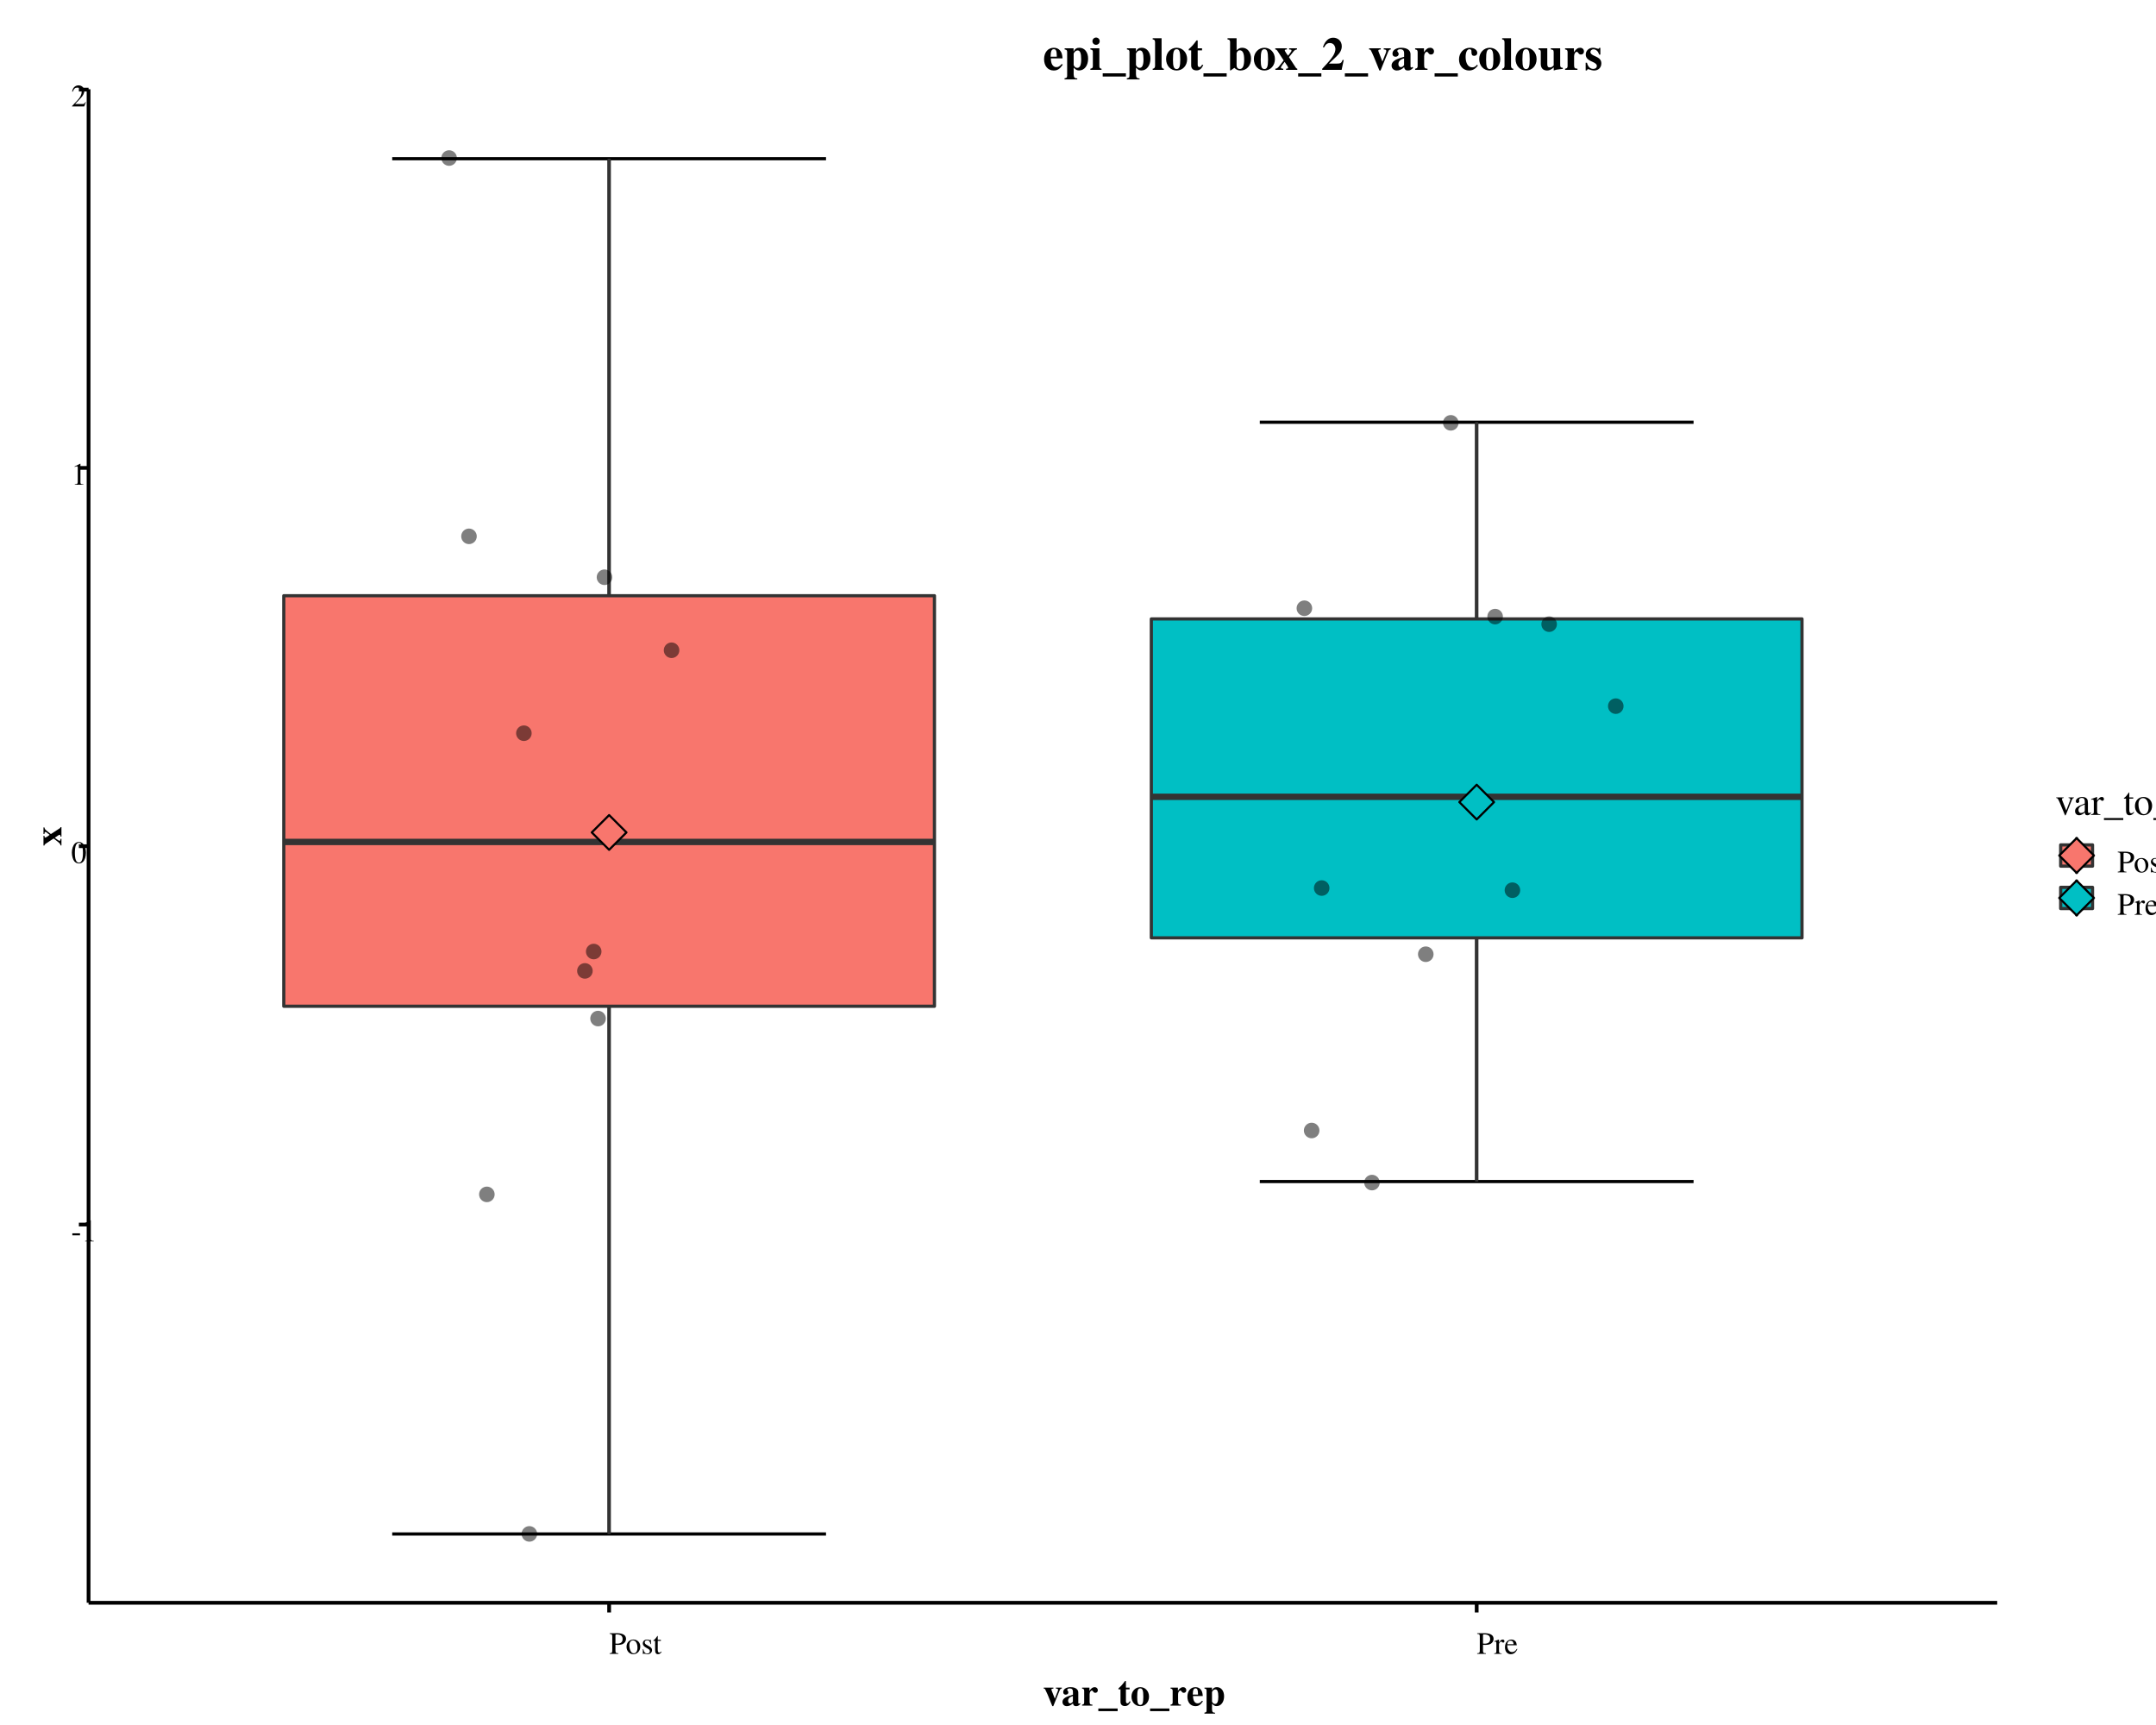
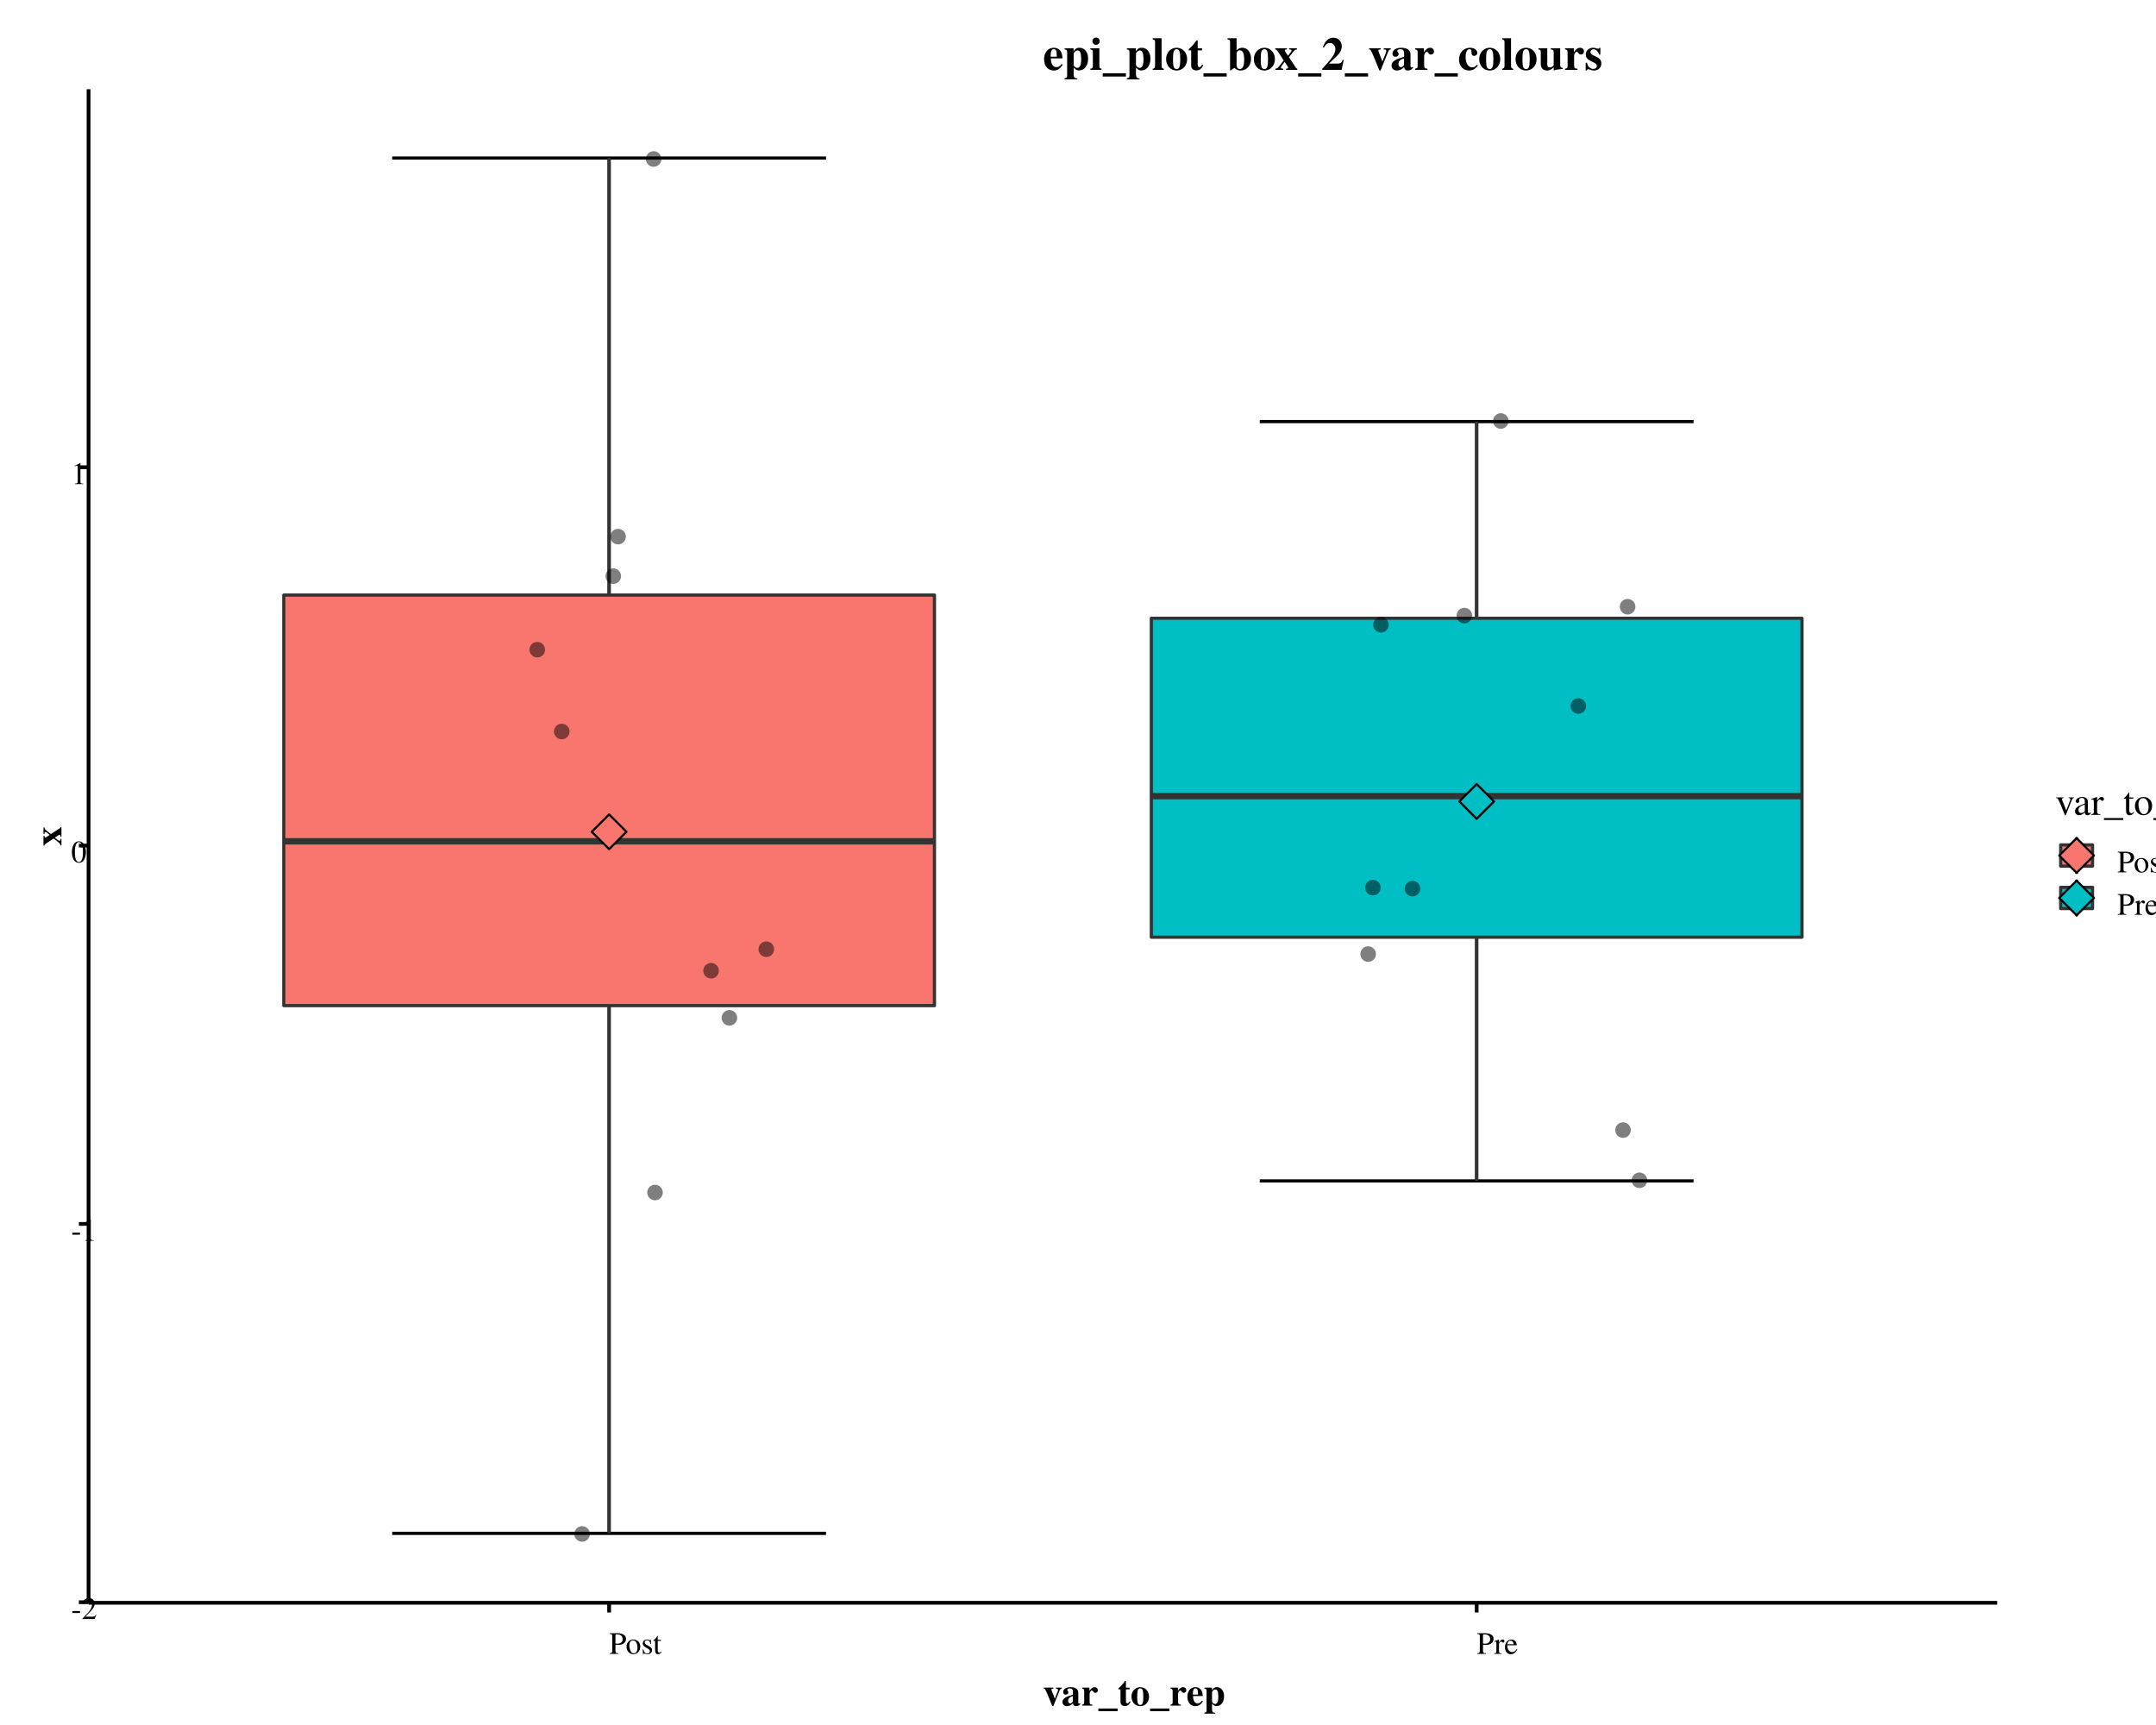
<svg xmlns="http://www.w3.org/2000/svg" viewBox="0 0 720.00 576.00">
  <defs>
    <style type="text/css">
    line, polyline, polygon, path, rect, circle {
      fill: none;
      stroke: #000000;
      stroke-linecap: round;
      stroke-linejoin: round;
      stroke-miterlimit: 10.00;
    }
  </style>
  </defs>
  <rect width="100%" height="100%" style="stroke: none; fill: #FFFFFF;" />
  <rect x="0.00" y="0.00" width="720.00" height="576.00" style="stroke-width: 1.26; stroke: none; fill: #FFFFFF;" />
  <defs>
    <clipPath id="cpMjkuNTh8NjY2Ljk3fDUzNS4xOXwyOS44MA==">
      <rect x="29.58" y="29.80" width="637.39" height="505.39" />
    </clipPath>
  </defs>
  <rect x="29.58" y="29.80" width="637.39" height="505.39" style="stroke-width: 1.26; stroke: none; fill: #FFFFFF;" clip-path="url(#cpMjkuNTh8NjY2Ljk3fDUzNS4xOXwyOS44MA==)" />
-   <polyline points="130.98,52.99 275.85,52.99 " style="stroke-width: 1.07; stroke-linecap: butt;" clip-path="url(#cpMjkuNTh8NjY2Ljk3fDUzNS4xOXwyOS44MA==)" />
-   <polyline points="203.42,52.99 203.42,512.21 " style="stroke-width: 1.07; stroke-linecap: butt;" clip-path="url(#cpMjkuNTh8NjY2Ljk3fDUzNS4xOXwyOS44MA==)" />
-   <polyline points="130.98,512.21 275.85,512.21 " style="stroke-width: 1.07; stroke-linecap: butt;" clip-path="url(#cpMjkuNTh8NjY2Ljk3fDUzNS4xOXwyOS44MA==)" />
-   <polyline points="420.71,140.99 565.57,140.99 " style="stroke-width: 1.07; stroke-linecap: butt;" clip-path="url(#cpMjkuNTh8NjY2Ljk3fDUzNS4xOXwyOS44MA==)" />
-   <polyline points="493.14,140.99 493.14,394.53 " style="stroke-width: 1.07; stroke-linecap: butt;" clip-path="url(#cpMjkuNTh8NjY2Ljk3fDUzNS4xOXwyOS44MA==)" />
-   <polyline points="420.71,394.53 565.57,394.53 " style="stroke-width: 1.07; stroke-linecap: butt;" clip-path="url(#cpMjkuNTh8NjY2Ljk3fDUzNS4xOXwyOS44MA==)" />
-   <line x1="203.42" y1="198.92" x2="203.42" y2="52.99" style="stroke-width: 1.07; stroke: #333333; stroke-linecap: butt;" clip-path="url(#cpMjkuNTh8NjY2Ljk3fDUzNS4xOXwyOS44MA==)" />
-   <line x1="203.42" y1="336.00" x2="203.42" y2="512.21" style="stroke-width: 1.07; stroke: #333333; stroke-linecap: butt;" clip-path="url(#cpMjkuNTh8NjY2Ljk3fDUzNS4xOXwyOS44MA==)" />
-   <polygon points="94.77,198.92 94.77,336.00 312.06,336.00 312.06,198.92 94.77,198.92 " style="stroke-width: 1.07; stroke: #333333; fill: #F8766D;" clip-path="url(#cpMjkuNTh8NjY2Ljk3fDUzNS4xOXwyOS44MA==)" />
-   <line x1="94.77" y1="281.14" x2="312.06" y2="281.14" style="stroke-width: 2.13; stroke: #333333; stroke-linecap: butt;" clip-path="url(#cpMjkuNTh8NjY2Ljk3fDUzNS4xOXwyOS44MA==)" />
-   <line x1="493.14" y1="206.67" x2="493.14" y2="140.99" style="stroke-width: 1.07; stroke: #333333; stroke-linecap: butt;" clip-path="url(#cpMjkuNTh8NjY2Ljk3fDUzNS4xOXwyOS44MA==)" />
-   <line x1="493.14" y1="313.16" x2="493.14" y2="394.53" style="stroke-width: 1.07; stroke: #333333; stroke-linecap: butt;" clip-path="url(#cpMjkuNTh8NjY2Ljk3fDUzNS4xOXwyOS44MA==)" />
-   <polygon points="384.49,206.67 384.49,313.16 601.78,313.16 601.78,206.67 384.49,206.67 " style="stroke-width: 1.07; stroke: #333333; fill: #00BFC4;" clip-path="url(#cpMjkuNTh8NjY2Ljk3fDUzNS4xOXwyOS44MA==)" />
-   <line x1="384.49" y1="266.06" x2="601.78" y2="266.06" style="stroke-width: 2.13; stroke: #333333; stroke-linecap: butt;" clip-path="url(#cpMjkuNTh8NjY2Ljk3fDUzNS4xOXwyOS44MA==)" />
-   <circle cx="517.34" cy="208.42" r="1.95pt" style="stroke-width: 0.71; stroke: none; fill: #000000; fill-opacity: 0.50;" clip-path="url(#cpMjkuNTh8NjY2Ljk3fDUzNS4xOXwyOS44MA==)" />
-   <circle cx="201.87" cy="192.75" r="1.95pt" style="stroke-width: 0.71; stroke: none; fill: #000000; fill-opacity: 0.50;" clip-path="url(#cpMjkuNTh8NjY2Ljk3fDUzNS4xOXwyOS44MA==)" />
-   <circle cx="441.38" cy="296.53" r="1.95pt" style="stroke-width: 0.71; stroke: none; fill: #000000; fill-opacity: 0.50;" clip-path="url(#cpMjkuNTh8NjY2Ljk3fDUzNS4xOXwyOS44MA==)" />
-   <circle cx="199.72" cy="340.11" r="1.95pt" style="stroke-width: 0.71; stroke: none; fill: #000000; fill-opacity: 0.50;" clip-path="url(#cpMjkuNTh8NjY2Ljk3fDUzNS4xOXwyOS44MA==)" />
-   <circle cx="499.30" cy="205.89" r="1.95pt" style="stroke-width: 0.71; stroke: none; fill: #000000; fill-opacity: 0.50;" clip-path="url(#cpMjkuNTh8NjY2Ljk3fDUzNS4xOXwyOS44MA==)" />
-   <circle cx="176.78" cy="512.19" r="1.95pt" style="stroke-width: 0.71; stroke: none; fill: #000000; fill-opacity: 0.50;" clip-path="url(#cpMjkuNTh8NjY2Ljk3fDUzNS4xOXwyOS44MA==)" />
-   <circle cx="435.60" cy="203.10" r="1.95pt" style="stroke-width: 0.71; stroke: none; fill: #000000; fill-opacity: 0.50;" clip-path="url(#cpMjkuNTh8NjY2Ljk3fDUzNS4xOXwyOS44MA==)" />
-   <circle cx="198.27" cy="317.73" r="1.95pt" style="stroke-width: 0.71; stroke: none; fill: #000000; fill-opacity: 0.50;" clip-path="url(#cpMjkuNTh8NjY2Ljk3fDUzNS4xOXwyOS44MA==)" />
-   <circle cx="476.14" cy="318.63" r="1.95pt" style="stroke-width: 0.71; stroke: none; fill: #000000; fill-opacity: 0.50;" clip-path="url(#cpMjkuNTh8NjY2Ljk3fDUzNS4xOXwyOS44MA==)" />
-   <circle cx="162.59" cy="398.82" r="1.95pt" style="stroke-width: 0.71; stroke: none; fill: #000000; fill-opacity: 0.50;" clip-path="url(#cpMjkuNTh8NjY2Ljk3fDUzNS4xOXwyOS44MA==)" />
-   <circle cx="505.08" cy="297.25" r="1.95pt" style="stroke-width: 0.71; stroke: none; fill: #000000; fill-opacity: 0.50;" clip-path="url(#cpMjkuNTh8NjY2Ljk3fDUzNS4xOXwyOS44MA==)" />
-   <circle cx="149.98" cy="52.77" r="1.95pt" style="stroke-width: 0.71; stroke: none; fill: #000000; fill-opacity: 0.50;" clip-path="url(#cpMjkuNTh8NjY2Ljk3fDUzNS4xOXwyOS44MA==)" />
-   <circle cx="539.59" cy="235.79" r="1.95pt" style="stroke-width: 0.71; stroke: none; fill: #000000; fill-opacity: 0.50;" clip-path="url(#cpMjkuNTh8NjY2Ljk3fDUzNS4xOXwyOS44MA==)" />
-   <circle cx="224.27" cy="217.13" r="1.95pt" style="stroke-width: 0.71; stroke: none; fill: #000000; fill-opacity: 0.50;" clip-path="url(#cpMjkuNTh8NjY2Ljk3fDUzNS4xOXwyOS44MA==)" />
-   <circle cx="438.03" cy="377.49" r="1.95pt" style="stroke-width: 0.71; stroke: none; fill: #000000; fill-opacity: 0.50;" clip-path="url(#cpMjkuNTh8NjY2Ljk3fDUzNS4xOXwyOS44MA==)" />
-   <circle cx="156.62" cy="179.09" r="1.95pt" style="stroke-width: 0.71; stroke: none; fill: #000000; fill-opacity: 0.50;" clip-path="url(#cpMjkuNTh8NjY2Ljk3fDUzNS4xOXwyOS44MA==)" />
-   <circle cx="458.17" cy="394.88" r="1.95pt" style="stroke-width: 0.71; stroke: none; fill: #000000; fill-opacity: 0.50;" clip-path="url(#cpMjkuNTh8NjY2Ljk3fDUzNS4xOXwyOS44MA==)" />
-   <circle cx="195.33" cy="324.20" r="1.95pt" style="stroke-width: 0.71; stroke: none; fill: #000000; fill-opacity: 0.50;" clip-path="url(#cpMjkuNTh8NjY2Ljk3fDUzNS4xOXwyOS44MA==)" />
-   <circle cx="484.49" cy="141.19" r="1.95pt" style="stroke-width: 0.71; stroke: none; fill: #000000; fill-opacity: 0.50;" clip-path="url(#cpMjkuNTh8NjY2Ljk3fDUzNS4xOXwyOS44MA==)" />
-   <circle cx="174.95" cy="244.83" r="1.95pt" style="stroke-width: 0.71; stroke: none; fill: #000000; fill-opacity: 0.50;" clip-path="url(#cpMjkuNTh8NjY2Ljk3fDUzNS4xOXwyOS44MA==)" />
-   <polygon points="203.42,283.76 209.21,277.96 203.42,272.17 197.62,277.96 " style="stroke-width: 0.71; fill: #F8766D;" clip-path="url(#cpMjkuNTh8NjY2Ljk3fDUzNS4xOXwyOS44MA==)" />
-   <polygon points="493.14,273.62 498.93,267.83 493.14,262.04 487.35,267.83 " style="stroke-width: 0.71; fill: #00BFC4;" clip-path="url(#cpMjkuNTh8NjY2Ljk3fDUzNS4xOXwyOS44MA==)" />
+   <polyline points="130.98,52.77 275.85,52.77 " style="stroke-width: 1.07; stroke-linecap: butt;" clip-path="url(#cpMjkuNTh8NjY2Ljk3fDUzNS4xOXwyOS44MA==)" />
+   <polyline points="203.42,52.77 203.42,512.01 " style="stroke-width: 1.07; stroke-linecap: butt;" clip-path="url(#cpMjkuNTh8NjY2Ljk3fDUzNS4xOXwyOS44MA==)" />
+   <polyline points="130.98,512.01 275.85,512.01 " style="stroke-width: 1.07; stroke-linecap: butt;" clip-path="url(#cpMjkuNTh8NjY2Ljk3fDUzNS4xOXwyOS44MA==)" />
+   <polyline points="420.71,140.77 565.57,140.77 " style="stroke-width: 1.07; stroke-linecap: butt;" clip-path="url(#cpMjkuNTh8NjY2Ljk3fDUzNS4xOXwyOS44MA==)" />
+   <polyline points="493.14,140.77 493.14,394.32 " style="stroke-width: 1.07; stroke-linecap: butt;" clip-path="url(#cpMjkuNTh8NjY2Ljk3fDUzNS4xOXwyOS44MA==)" />
+   <polyline points="420.71,394.32 565.57,394.32 " style="stroke-width: 1.07; stroke-linecap: butt;" clip-path="url(#cpMjkuNTh8NjY2Ljk3fDUzNS4xOXwyOS44MA==)" />
+   <line x1="203.42" y1="198.70" x2="203.42" y2="52.77" style="stroke-width: 1.07; stroke: #333333; stroke-linecap: butt;" clip-path="url(#cpMjkuNTh8NjY2Ljk3fDUzNS4xOXwyOS44MA==)" />
+   <line x1="203.42" y1="335.79" x2="203.42" y2="512.01" style="stroke-width: 1.07; stroke: #333333; stroke-linecap: butt;" clip-path="url(#cpMjkuNTh8NjY2Ljk3fDUzNS4xOXwyOS44MA==)" />
+   <polygon points="94.77,198.70 94.77,335.79 312.06,335.79 312.06,198.70 94.77,198.70 " style="stroke-width: 1.07; stroke: #333333; fill: #F8766D;" clip-path="url(#cpMjkuNTh8NjY2Ljk3fDUzNS4xOXwyOS44MA==)" />
+   <line x1="94.77" y1="280.92" x2="312.06" y2="280.92" style="stroke-width: 2.13; stroke: #333333; stroke-linecap: butt;" clip-path="url(#cpMjkuNTh8NjY2Ljk3fDUzNS4xOXwyOS44MA==)" />
+   <line x1="493.14" y1="206.45" x2="493.14" y2="140.77" style="stroke-width: 1.07; stroke: #333333; stroke-linecap: butt;" clip-path="url(#cpMjkuNTh8NjY2Ljk3fDUzNS4xOXwyOS44MA==)" />
+   <line x1="493.14" y1="312.94" x2="493.14" y2="394.32" style="stroke-width: 1.07; stroke: #333333; stroke-linecap: butt;" clip-path="url(#cpMjkuNTh8NjY2Ljk3fDUzNS4xOXwyOS44MA==)" />
+   <polygon points="384.49,206.45 384.49,312.94 601.78,312.94 601.78,206.45 384.49,206.45 " style="stroke-width: 1.07; stroke: #333333; fill: #00BFC4;" clip-path="url(#cpMjkuNTh8NjY2Ljk3fDUzNS4xOXwyOS44MA==)" />
+   <line x1="384.49" y1="265.84" x2="601.78" y2="265.84" style="stroke-width: 2.13; stroke: #333333; stroke-linecap: butt;" clip-path="url(#cpMjkuNTh8NjY2Ljk3fDUzNS4xOXwyOS44MA==)" />
+   <circle cx="461.17" cy="208.63" r="1.95pt" style="stroke-width: 0.71; stroke: none; fill: #000000; fill-opacity: 0.50;" clip-path="url(#cpMjkuNTh8NjY2Ljk3fDUzNS4xOXwyOS44MA==)" />
+   <circle cx="204.81" cy="192.38" r="1.95pt" style="stroke-width: 0.71; stroke: none; fill: #000000; fill-opacity: 0.50;" clip-path="url(#cpMjkuNTh8NjY2Ljk3fDUzNS4xOXwyOS44MA==)" />
+   <circle cx="458.49" cy="296.39" r="1.95pt" style="stroke-width: 0.71; stroke: none; fill: #000000; fill-opacity: 0.50;" clip-path="url(#cpMjkuNTh8NjY2Ljk3fDUzNS4xOXwyOS44MA==)" />
+   <circle cx="243.59" cy="339.87" r="1.95pt" style="stroke-width: 0.71; stroke: none; fill: #000000; fill-opacity: 0.50;" clip-path="url(#cpMjkuNTh8NjY2Ljk3fDUzNS4xOXwyOS44MA==)" />
+   <circle cx="489.03" cy="205.56" r="1.95pt" style="stroke-width: 0.71; stroke: none; fill: #000000; fill-opacity: 0.50;" clip-path="url(#cpMjkuNTh8NjY2Ljk3fDUzNS4xOXwyOS44MA==)" />
+   <circle cx="194.39" cy="512.21" r="1.95pt" style="stroke-width: 0.71; stroke: none; fill: #000000; fill-opacity: 0.50;" clip-path="url(#cpMjkuNTh8NjY2Ljk3fDUzNS4xOXwyOS44MA==)" />
+   <circle cx="543.54" cy="202.60" r="1.95pt" style="stroke-width: 0.71; stroke: none; fill: #000000; fill-opacity: 0.50;" clip-path="url(#cpMjkuNTh8NjY2Ljk3fDUzNS4xOXwyOS44MA==)" />
+   <circle cx="255.91" cy="316.96" r="1.95pt" style="stroke-width: 0.71; stroke: none; fill: #000000; fill-opacity: 0.50;" clip-path="url(#cpMjkuNTh8NjY2Ljk3fDUzNS4xOXwyOS44MA==)" />
+   <circle cx="456.90" cy="318.57" r="1.95pt" style="stroke-width: 0.71; stroke: none; fill: #000000; fill-opacity: 0.50;" clip-path="url(#cpMjkuNTh8NjY2Ljk3fDUzNS4xOXwyOS44MA==)" />
+   <circle cx="218.74" cy="398.20" r="1.95pt" style="stroke-width: 0.71; stroke: none; fill: #000000; fill-opacity: 0.50;" clip-path="url(#cpMjkuNTh8NjY2Ljk3fDUzNS4xOXwyOS44MA==)" />
+   <circle cx="471.70" cy="296.73" r="1.95pt" style="stroke-width: 0.71; stroke: none; fill: #000000; fill-opacity: 0.50;" clip-path="url(#cpMjkuNTh8NjY2Ljk3fDUzNS4xOXwyOS44MA==)" />
+   <circle cx="218.28" cy="53.09" r="1.95pt" style="stroke-width: 0.71; stroke: none; fill: #000000; fill-opacity: 0.50;" clip-path="url(#cpMjkuNTh8NjY2Ljk3fDUzNS4xOXwyOS44MA==)" />
+   <circle cx="527.10" cy="235.75" r="1.95pt" style="stroke-width: 0.71; stroke: none; fill: #000000; fill-opacity: 0.50;" clip-path="url(#cpMjkuNTh8NjY2Ljk3fDUzNS4xOXwyOS44MA==)" />
+   <circle cx="179.42" cy="216.94" r="1.95pt" style="stroke-width: 0.71; stroke: none; fill: #000000; fill-opacity: 0.50;" clip-path="url(#cpMjkuNTh8NjY2Ljk3fDUzNS4xOXwyOS44MA==)" />
+   <circle cx="542.01" cy="377.35" r="1.95pt" style="stroke-width: 0.71; stroke: none; fill: #000000; fill-opacity: 0.50;" clip-path="url(#cpMjkuNTh8NjY2Ljk3fDUzNS4xOXwyOS44MA==)" />
+   <circle cx="206.40" cy="179.19" r="1.95pt" style="stroke-width: 0.71; stroke: none; fill: #000000; fill-opacity: 0.50;" clip-path="url(#cpMjkuNTh8NjY2Ljk3fDUzNS4xOXwyOS44MA==)" />
+   <circle cx="547.50" cy="394.11" r="1.95pt" style="stroke-width: 0.71; stroke: none; fill: #000000; fill-opacity: 0.50;" clip-path="url(#cpMjkuNTh8NjY2Ljk3fDUzNS4xOXwyOS44MA==)" />
+   <circle cx="237.46" cy="324.15" r="1.95pt" style="stroke-width: 0.71; stroke: none; fill: #000000; fill-opacity: 0.50;" clip-path="url(#cpMjkuNTh8NjY2Ljk3fDUzNS4xOXwyOS44MA==)" />
+   <circle cx="501.19" cy="140.58" r="1.95pt" style="stroke-width: 0.71; stroke: none; fill: #000000; fill-opacity: 0.50;" clip-path="url(#cpMjkuNTh8NjY2Ljk3fDUzNS4xOXwyOS44MA==)" />
+   <circle cx="187.60" cy="244.26" r="1.95pt" style="stroke-width: 0.71; stroke: none; fill: #000000; fill-opacity: 0.50;" clip-path="url(#cpMjkuNTh8NjY2Ljk3fDUzNS4xOXwyOS44MA==)" />
+   <polygon points="203.42,283.54 209.21,277.75 203.42,271.96 197.62,277.75 " style="stroke-width: 0.71; fill: #F8766D;" clip-path="url(#cpMjkuNTh8NjY2Ljk3fDUzNS4xOXwyOS44MA==)" />
+   <polygon points="493.14,273.41 498.93,267.61 493.14,261.82 487.35,267.61 " style="stroke-width: 0.71; fill: #00BFC4;" clip-path="url(#cpMjkuNTh8NjY2Ljk3fDUzNS4xOXwyOS44MA==)" />
  <rect x="29.58" y="29.80" width="637.39" height="505.39" style="stroke-width: 1.26; stroke: none;" clip-path="url(#cpMjkuNTh8NjY2Ljk3fDUzNS4xOXwyOS44MA==)" />
  <defs>
    <clipPath id="cpMC4wMHw3MjAuMDB8NTc2LjAwfDAuMDA=">
      <rect x="0.00" y="0.00" width="720.00" height="576.00" />
    </clipPath>
  </defs>
  <polyline points="29.58,535.19 29.58,29.80 " style="stroke-width: 1.26; stroke-linecap: butt;" clip-path="url(#cpMC4wMHw3MjAuMDB8NTc2LjAwfDAuMDA=)" />
  <g clip-path="url(#cpMC4wMHw3MjAuMDB8NTc2LjAwfDAuMDA=)">
-     <text x="23.75" y="414.50" style="font-size: 10.40px; font-family: Times;" textLength="0.00px" lengthAdjust="spacingAndGlyphs">-1</text>
+     <text x="23.75" y="540.62" style="font-size: 10.40px; font-family: Times;" textLength="0.00px" lengthAdjust="spacingAndGlyphs">-2</text>
  </g>
  <g clip-path="url(#cpMC4wMHw3MjAuMDB8NTc2LjAwfDAuMDA=)">
-     <text x="23.75" y="288.18" style="font-size: 10.40px; font-family: Times;" textLength="0.00px" lengthAdjust="spacingAndGlyphs">0</text>
+     <text x="23.75" y="414.29" style="font-size: 10.40px; font-family: Times;" textLength="0.00px" lengthAdjust="spacingAndGlyphs">-1</text>
  </g>
  <g clip-path="url(#cpMC4wMHw3MjAuMDB8NTc2LjAwfDAuMDA=)">
-     <text x="23.75" y="161.86" style="font-size: 10.40px; font-family: Times;" textLength="0.00px" lengthAdjust="spacingAndGlyphs">1</text>
+     <text x="23.75" y="287.96" style="font-size: 10.40px; font-family: Times;" textLength="0.00px" lengthAdjust="spacingAndGlyphs">0</text>
  </g>
  <g clip-path="url(#cpMC4wMHw3MjAuMDB8NTc2LjAwfDAuMDA=)">
-     <text x="23.75" y="35.53" style="font-size: 10.40px; font-family: Times;" textLength="0.00px" lengthAdjust="spacingAndGlyphs">2</text>
+     <text x="23.75" y="161.64" style="font-size: 10.40px; font-family: Times;" textLength="0.00px" lengthAdjust="spacingAndGlyphs">1</text>
  </g>
-   <polyline points="26.34,408.89 29.58,408.89 " style="stroke-width: 1.26; stroke-linecap: butt;" clip-path="url(#cpMC4wMHw3MjAuMDB8NTc2LjAwfDAuMDA=)" />
-   <polyline points="26.34,282.56 29.58,282.56 " style="stroke-width: 1.26; stroke-linecap: butt;" clip-path="url(#cpMC4wMHw3MjAuMDB8NTc2LjAwfDAuMDA=)" />
-   <polyline points="26.34,156.24 29.58,156.24 " style="stroke-width: 1.26; stroke-linecap: butt;" clip-path="url(#cpMC4wMHw3MjAuMDB8NTc2LjAwfDAuMDA=)" />
-   <polyline points="26.34,29.92 29.58,29.92 " style="stroke-width: 1.26; stroke-linecap: butt;" clip-path="url(#cpMC4wMHw3MjAuMDB8NTc2LjAwfDAuMDA=)" />
+   <polyline points="26.34,535.00 29.58,535.00 " style="stroke-width: 1.26; stroke-linecap: butt;" clip-path="url(#cpMC4wMHw3MjAuMDB8NTc2LjAwfDAuMDA=)" />
+   <polyline points="26.34,408.68 29.58,408.68 " style="stroke-width: 1.26; stroke-linecap: butt;" clip-path="url(#cpMC4wMHw3MjAuMDB8NTc2LjAwfDAuMDA=)" />
+   <polyline points="26.34,282.35 29.58,282.35 " style="stroke-width: 1.26; stroke-linecap: butt;" clip-path="url(#cpMC4wMHw3MjAuMDB8NTc2LjAwfDAuMDA=)" />
+   <polyline points="26.34,156.02 29.58,156.02 " style="stroke-width: 1.26; stroke-linecap: butt;" clip-path="url(#cpMC4wMHw3MjAuMDB8NTc2LjAwfDAuMDA=)" />
  <polyline points="29.58,535.19 666.97,535.19 " style="stroke-width: 1.26; stroke-linecap: butt;" clip-path="url(#cpMC4wMHw3MjAuMDB8NTc2LjAwfDAuMDA=)" />
  <polyline points="203.42,538.42 203.42,535.19 " style="stroke-width: 1.26; stroke-linecap: butt;" clip-path="url(#cpMC4wMHw3MjAuMDB8NTc2LjAwfDAuMDA=)" />
  <polyline points="493.14,538.42 493.14,535.19 " style="stroke-width: 1.26; stroke-linecap: butt;" clip-path="url(#cpMC4wMHw3MjAuMDB8NTc2LjAwfDAuMDA=)" />
  <g clip-path="url(#cpMC4wMHw3MjAuMDB8NTc2LjAwfDAuMDA=)">
    <text x="203.42" y="552.25" style="font-size: 10.40px; font-family: Times;" textLength="0.00px" lengthAdjust="spacingAndGlyphs">Post</text>
  </g>
  <g clip-path="url(#cpMC4wMHw3MjAuMDB8NTc2LjAwfDAuMDA=)">
    <text x="493.14" y="552.25" style="font-size: 10.40px; font-family: Times;" textLength="0.00px" lengthAdjust="spacingAndGlyphs">Pre</text>
  </g>
  <g clip-path="url(#cpMC4wMHw3MjAuMDB8NTc2LjAwfDAuMDA=)">
    <text x="348.28" y="569.52" style="font-size: 13.00px; font-weight: bold; font-family: Times;" textLength="0.00px" lengthAdjust="spacingAndGlyphs">var_to_rep</text>
  </g>
  <g clip-path="url(#cpMC4wMHw3MjAuMDB8NTc2LjAwfDAuMDA=)">
    <text transform="translate(20.52,282.49) rotate(-90)" style="font-size: 13.00px; font-weight: bold; font-family: Times;" textLength="0.00px" lengthAdjust="spacingAndGlyphs">x</text>
  </g>
  <rect x="679.92" y="251.59" width="33.60" height="61.81" style="stroke-width: 1.26; stroke: none; fill: #FFFFFF;" clip-path="url(#cpMC4wMHw3MjAuMDB8NTc2LjAwfDAuMDA=)" />
  <g clip-path="url(#cpMC4wMHw3MjAuMDB8NTc2LjAwfDAuMDA=)">
    <text x="686.40" y="272.10" style="font-size: 13.00px; font-family: Times;" textLength="0.00px" lengthAdjust="spacingAndGlyphs">var_to_rep</text>
  </g>
  <rect x="686.40" y="278.58" width="14.17" height="14.17" style="stroke-width: 1.26; stroke: none; fill: #FFFFFF;" clip-path="url(#cpMC4wMHw3MjAuMDB8NTc2LjAwfDAuMDA=)" />
  <polyline points="693.49,291.33 693.49,289.21 " style="stroke-width: 1.07; stroke: #333333;" clip-path="url(#cpMC4wMHw3MjAuMDB8NTc2LjAwfDAuMDA=)" />
  <polyline points="693.49,282.12 693.49,279.99 " style="stroke-width: 1.07; stroke: #333333;" clip-path="url(#cpMC4wMHw3MjAuMDB8NTc2LjAwfDAuMDA=)" />
  <rect x="688.17" y="282.12" width="10.63" height="7.09" style="stroke-width: 1.07; stroke: #333333; fill: #F8766D;" clip-path="url(#cpMC4wMHw3MjAuMDB8NTc2LjAwfDAuMDA=)" />
  <polyline points="688.17,285.66 698.80,285.66 " style="stroke-width: 1.07; stroke: #333333;" clip-path="url(#cpMC4wMHw3MjAuMDB8NTc2LjAwfDAuMDA=)" />
  <circle cx="693.49" cy="285.66" r="1.95pt" style="stroke-width: 0.71; stroke: none; fill: #000000; fill-opacity: 0.50;" clip-path="url(#cpMC4wMHw3MjAuMDB8NTc2LjAwfDAuMDA=)" />
  <polygon points="693.49,291.46 699.28,285.66 693.49,279.87 687.69,285.66 " style="stroke-width: 0.71; fill: #F8766D;" clip-path="url(#cpMC4wMHw3MjAuMDB8NTc2LjAwfDAuMDA=)" />
  <rect x="686.40" y="292.75" width="14.17" height="14.17" style="stroke-width: 1.26; stroke: none; fill: #FFFFFF;" clip-path="url(#cpMC4wMHw3MjAuMDB8NTc2LjAwfDAuMDA=)" />
  <polyline points="693.49,305.51 693.49,303.38 " style="stroke-width: 1.07; stroke: #333333;" clip-path="url(#cpMC4wMHw3MjAuMDB8NTc2LjAwfDAuMDA=)" />
  <polyline points="693.49,296.29 693.49,294.17 " style="stroke-width: 1.07; stroke: #333333;" clip-path="url(#cpMC4wMHw3MjAuMDB8NTc2LjAwfDAuMDA=)" />
  <rect x="688.17" y="296.29" width="10.63" height="7.09" style="stroke-width: 1.07; stroke: #333333; fill: #00BFC4;" clip-path="url(#cpMC4wMHw3MjAuMDB8NTc2LjAwfDAuMDA=)" />
  <polyline points="688.17,299.84 698.80,299.84 " style="stroke-width: 1.07; stroke: #333333;" clip-path="url(#cpMC4wMHw3MjAuMDB8NTc2LjAwfDAuMDA=)" />
  <circle cx="693.49" cy="299.84" r="1.95pt" style="stroke-width: 0.71; stroke: none; fill: #000000; fill-opacity: 0.50;" clip-path="url(#cpMC4wMHw3MjAuMDB8NTc2LjAwfDAuMDA=)" />
  <polygon points="693.49,305.63 699.28,299.84 693.49,294.04 687.69,299.84 " style="stroke-width: 0.71; fill: #00BFC4;" clip-path="url(#cpMC4wMHw3MjAuMDB8NTc2LjAwfDAuMDA=)" />
  <g clip-path="url(#cpMC4wMHw3MjAuMDB8NTc2LjAwfDAuMDA=)">
    <text x="707.05" y="291.28" style="font-size: 10.40px; font-family: Times;" textLength="0.00px" lengthAdjust="spacingAndGlyphs">Post</text>
  </g>
  <g clip-path="url(#cpMC4wMHw3MjAuMDB8NTc2LjAwfDAuMDA=)">
    <text x="707.05" y="305.45" style="font-size: 10.40px; font-family: Times;" textLength="0.00px" lengthAdjust="spacingAndGlyphs">Pre</text>
  </g>
  <g clip-path="url(#cpMC4wMHw3MjAuMDB8NTc2LjAwfDAuMDA=)">
    <text x="348.28" y="23.32" style="font-size: 15.60px; font-weight: bold; font-family: Times;" textLength="0.00px" lengthAdjust="spacingAndGlyphs">epi_plot_box_2_var_colours</text>
  </g>
</svg>
